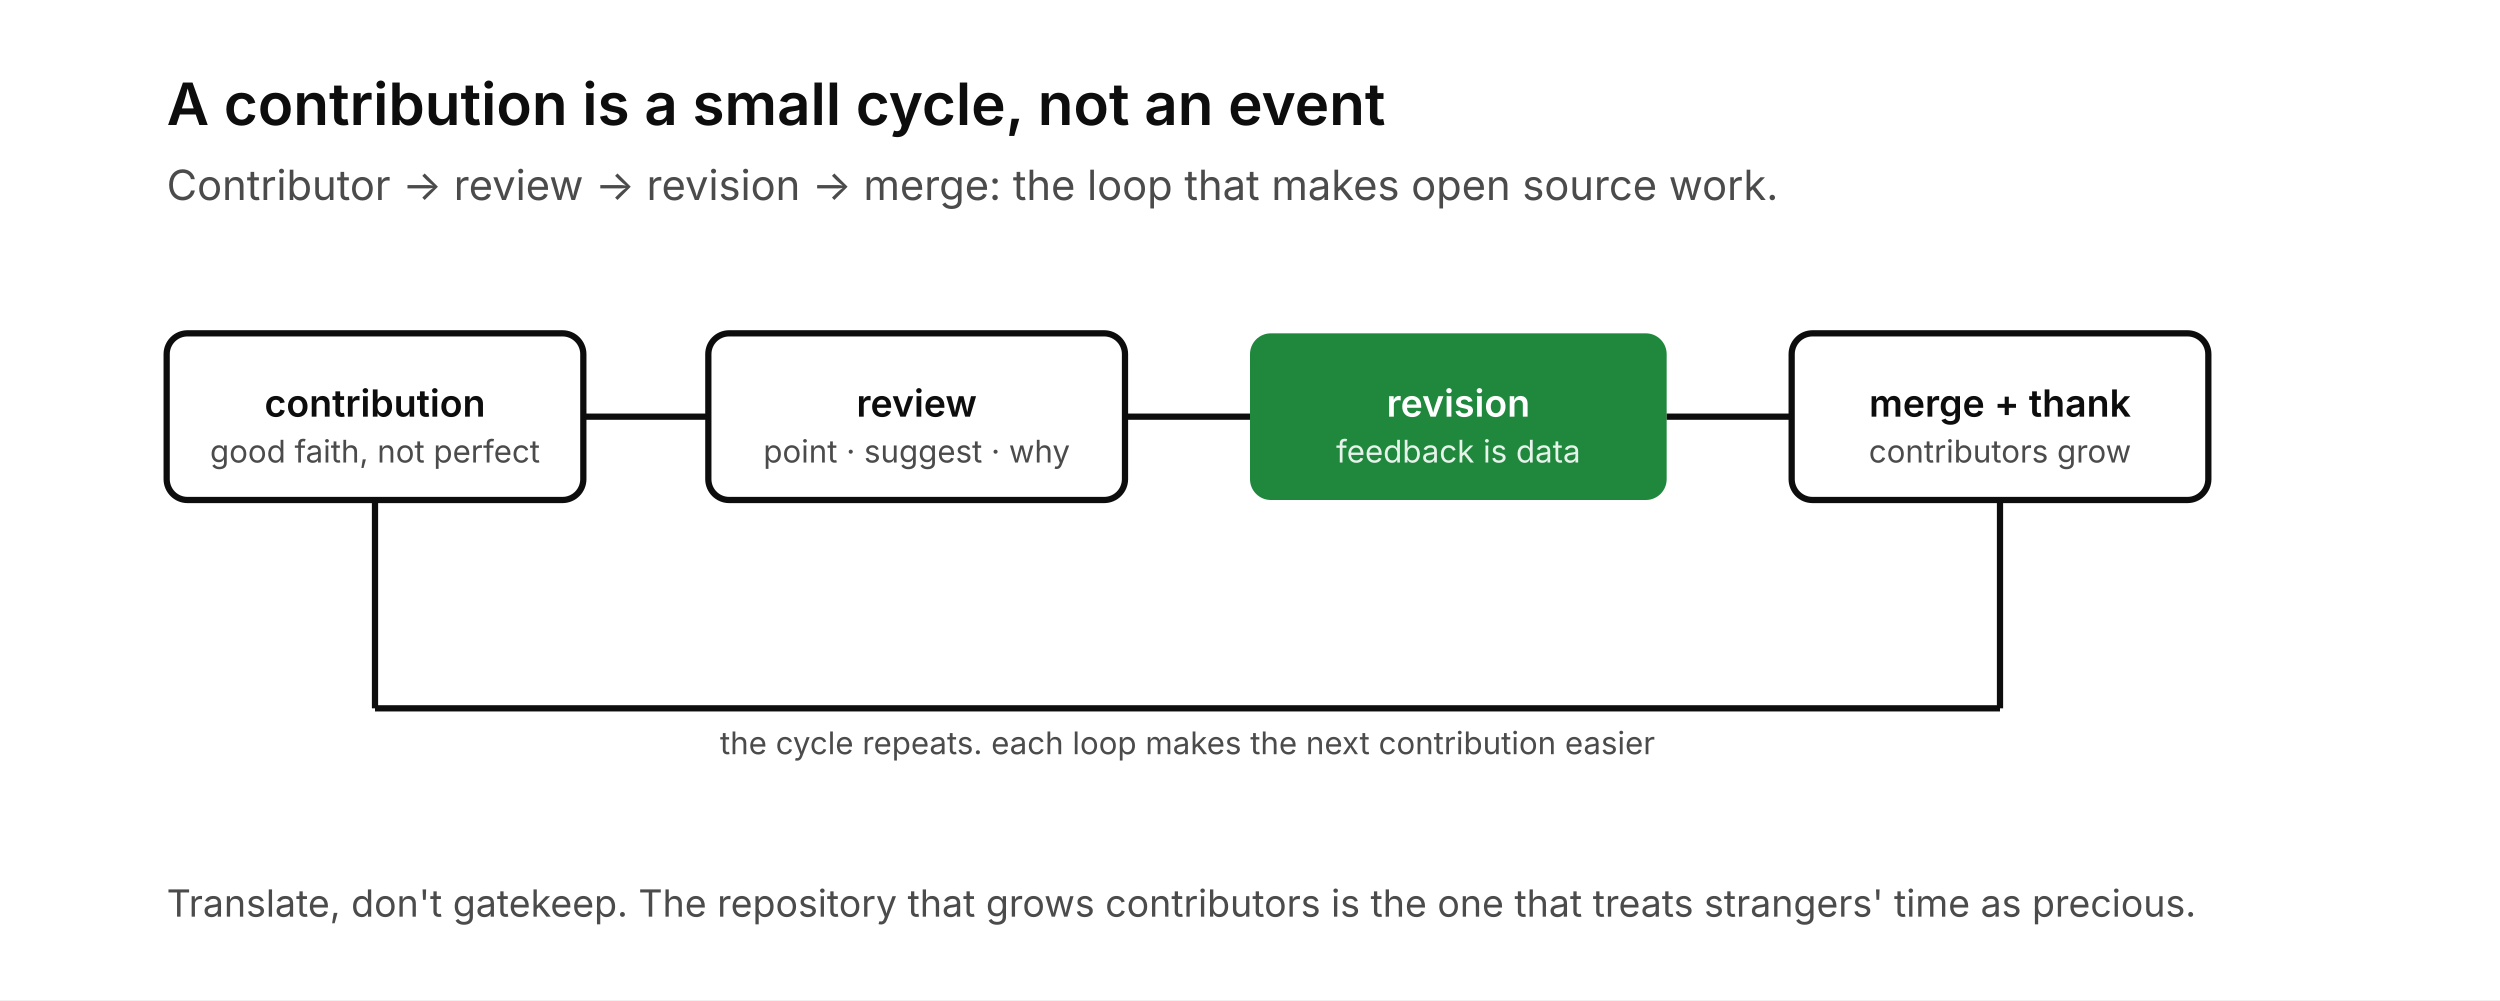
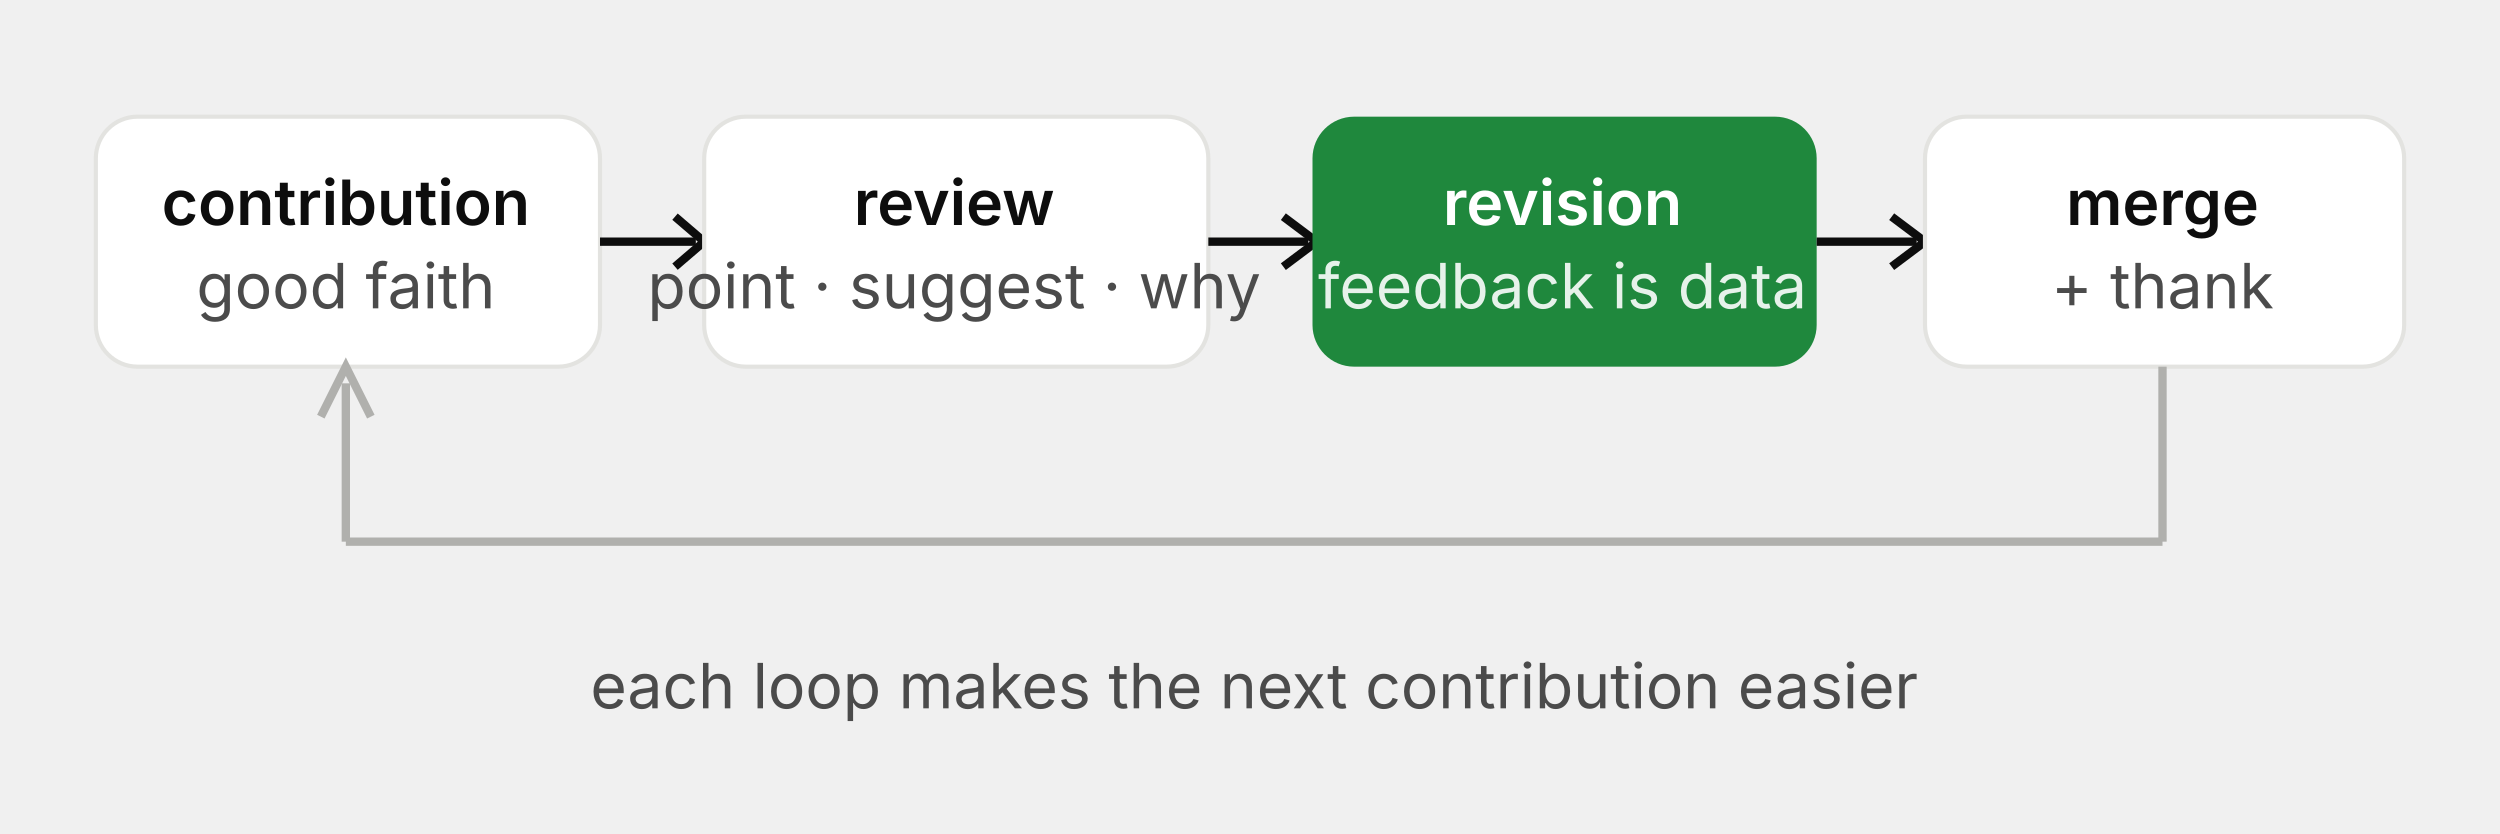
- <svg xmlns="http://www.w3.org/2000/svg" width="1200" height="480" viewBox="0 0 1200 480" font-family="Inter, IBM Plex Sans, sans-serif">
-   <rect width="1200" height="480" fill="#ffffff" />
-   <text x="80" y="60" font-size="28" font-weight="600" fill="#0d0d0d">A contribution is a small cycle, not an event</text>
-   <text x="80" y="96" font-size="20" fill="#4b4b4b">Contributor → review → revision → merge: the loop that makes open source work.</text>
-   <rect x="80" y="160" width="200" height="80" rx="10" fill="#ffffff" stroke="#0d0d0d" stroke-width="3" />
-   <text x="180" y="200" font-size="18" font-weight="600" fill="#0d0d0d" text-anchor="middle">contribution</text>
-   <text x="180" y="222" font-size="15" fill="#4b4b4b" text-anchor="middle">good faith, not perfect</text>
-   <rect x="340" y="160" width="200" height="80" rx="10" fill="#ffffff" stroke="#0d0d0d" stroke-width="3" />
-   <text x="440" y="200" font-size="18" font-weight="600" fill="#0d0d0d" text-anchor="middle">review</text>
-   <text x="440" y="222" font-size="15" fill="#4b4b4b" text-anchor="middle">point · suggest · why</text>
-   <rect x="600" y="160" width="200" height="80" rx="10" fill="#1f883d" />
-   <text x="700" y="200" font-size="18" font-weight="600" fill="#ffffff" text-anchor="middle">revision</text>
-   <text x="700" y="222" font-size="15" fill="#e6f2ea" text-anchor="middle">feedback is data</text>
-   <rect x="860" y="160" width="200" height="80" rx="10" fill="#ffffff" stroke="#0d0d0d" stroke-width="3" />
-   <text x="960" y="200" font-size="18" font-weight="600" fill="#0d0d0d" text-anchor="middle">merge + thank</text>
-   <text x="960" y="222" font-size="15" fill="#4b4b4b" text-anchor="middle">contributors grow</text>
-   <line x1="280" y1="200" x2="340" y2="200" stroke="#0d0d0d" stroke-width="3" />
-   <line x1="540" y1="200" x2="600" y2="200" stroke="#0d0d0d" stroke-width="3" />
-   <line x1="800" y1="200" x2="860" y2="200" stroke="#0d0d0d" stroke-width="3" />
-   <line x1="960" y1="240" x2="960" y2="340" stroke="#0d0d0d" stroke-width="3" />
-   <line x1="960" y1="340" x2="180" y2="340" stroke="#0d0d0d" stroke-width="3" />
-   <line x1="180" y1="340" x2="180" y2="240" stroke="#0d0d0d" stroke-width="3" />
-   <text x="570" y="362" font-size="15" fill="#4b4b4b" text-anchor="middle">the cycle repeats. each loop makes the next contribution easier</text>
-   <text x="80" y="440" font-size="18" fill="#4b4b4b">Translate, don't gatekeep. The repository that grows contributors is the one that treats strangers' time as precious.</text>
+ <svg xmlns="http://www.w3.org/2000/svg" width="600" height="200" viewBox="0 0 600 200" font-family="Inter, IBM Plex Sans, sans-serif">
+   <rect x="23" y="28" width="121" height="60" rx="10" fill="#ffffff" stroke="#e3e3e0" stroke-width="1" />
+   <text x="83" y="54" font-size="15" font-weight="600" fill="#0d0d0d" text-anchor="middle">contribution</text>
+   <text x="83" y="74" font-size="15" fill="#4b4b4b" text-anchor="middle">good faith</text>
+   <line x1="144" y1="58" x2="167" y2="58" stroke="#0d0d0d" stroke-width="2" />
+   <path d="M162 52 L169 58 L162 64" fill="none" stroke="#0d0d0d" stroke-width="2" />
+   <rect x="169" y="28" width="121" height="60" rx="10" fill="#ffffff" stroke="#e3e3e0" stroke-width="1" />
+   <text x="229" y="54" font-size="15" font-weight="600" fill="#0d0d0d" text-anchor="middle">review</text>
+   <text x="229" y="74" font-size="15" fill="#4b4b4b" text-anchor="middle">point · suggest · why</text>
+   <line x1="290" y1="58" x2="314" y2="58" stroke="#0d0d0d" stroke-width="2" />
+   <path d="M308 52 L316 58 L308 64" fill="none" stroke="#0d0d0d" stroke-width="2" />
+   <rect x="315" y="28" width="121" height="60" rx="10" fill="#1f883d" />
+   <text x="375" y="54" font-size="15" font-weight="600" fill="#ffffff" text-anchor="middle">revision</text>
+   <text x="375" y="74" font-size="15" fill="#e6f2ea" text-anchor="middle">feedback is data</text>
+   <line x1="436" y1="58" x2="460" y2="58" stroke="#0d0d0d" stroke-width="2" />
+   <path d="M454 52 L462 58 L454 64" fill="none" stroke="#0d0d0d" stroke-width="2" />
+   <rect x="462" y="28" width="115" height="60" rx="10" fill="#ffffff" stroke="#e3e3e0" stroke-width="1" />
+   <text x="519" y="54" font-size="15" font-weight="600" fill="#0d0d0d" text-anchor="middle">merge</text>
+   <text x="519" y="74" font-size="15" fill="#4b4b4b" text-anchor="middle">+ thank</text>
+   <line x1="519" y1="88" x2="519" y2="130" stroke="#b0b0ad" stroke-width="2" />
+   <line x1="519" y1="130" x2="83" y2="130" stroke="#b0b0ad" stroke-width="2" />
+   <line x1="83" y1="130" x2="83" y2="92" stroke="#b0b0ad" stroke-width="2" />
+   <path d="M77 100 L83 88 L89 100" fill="none" stroke="#b0b0ad" stroke-width="2" />
+   <text x="301" y="170" font-size="15" fill="#4b4b4b" text-anchor="middle">each loop makes the next contribution easier</text>
</svg>
